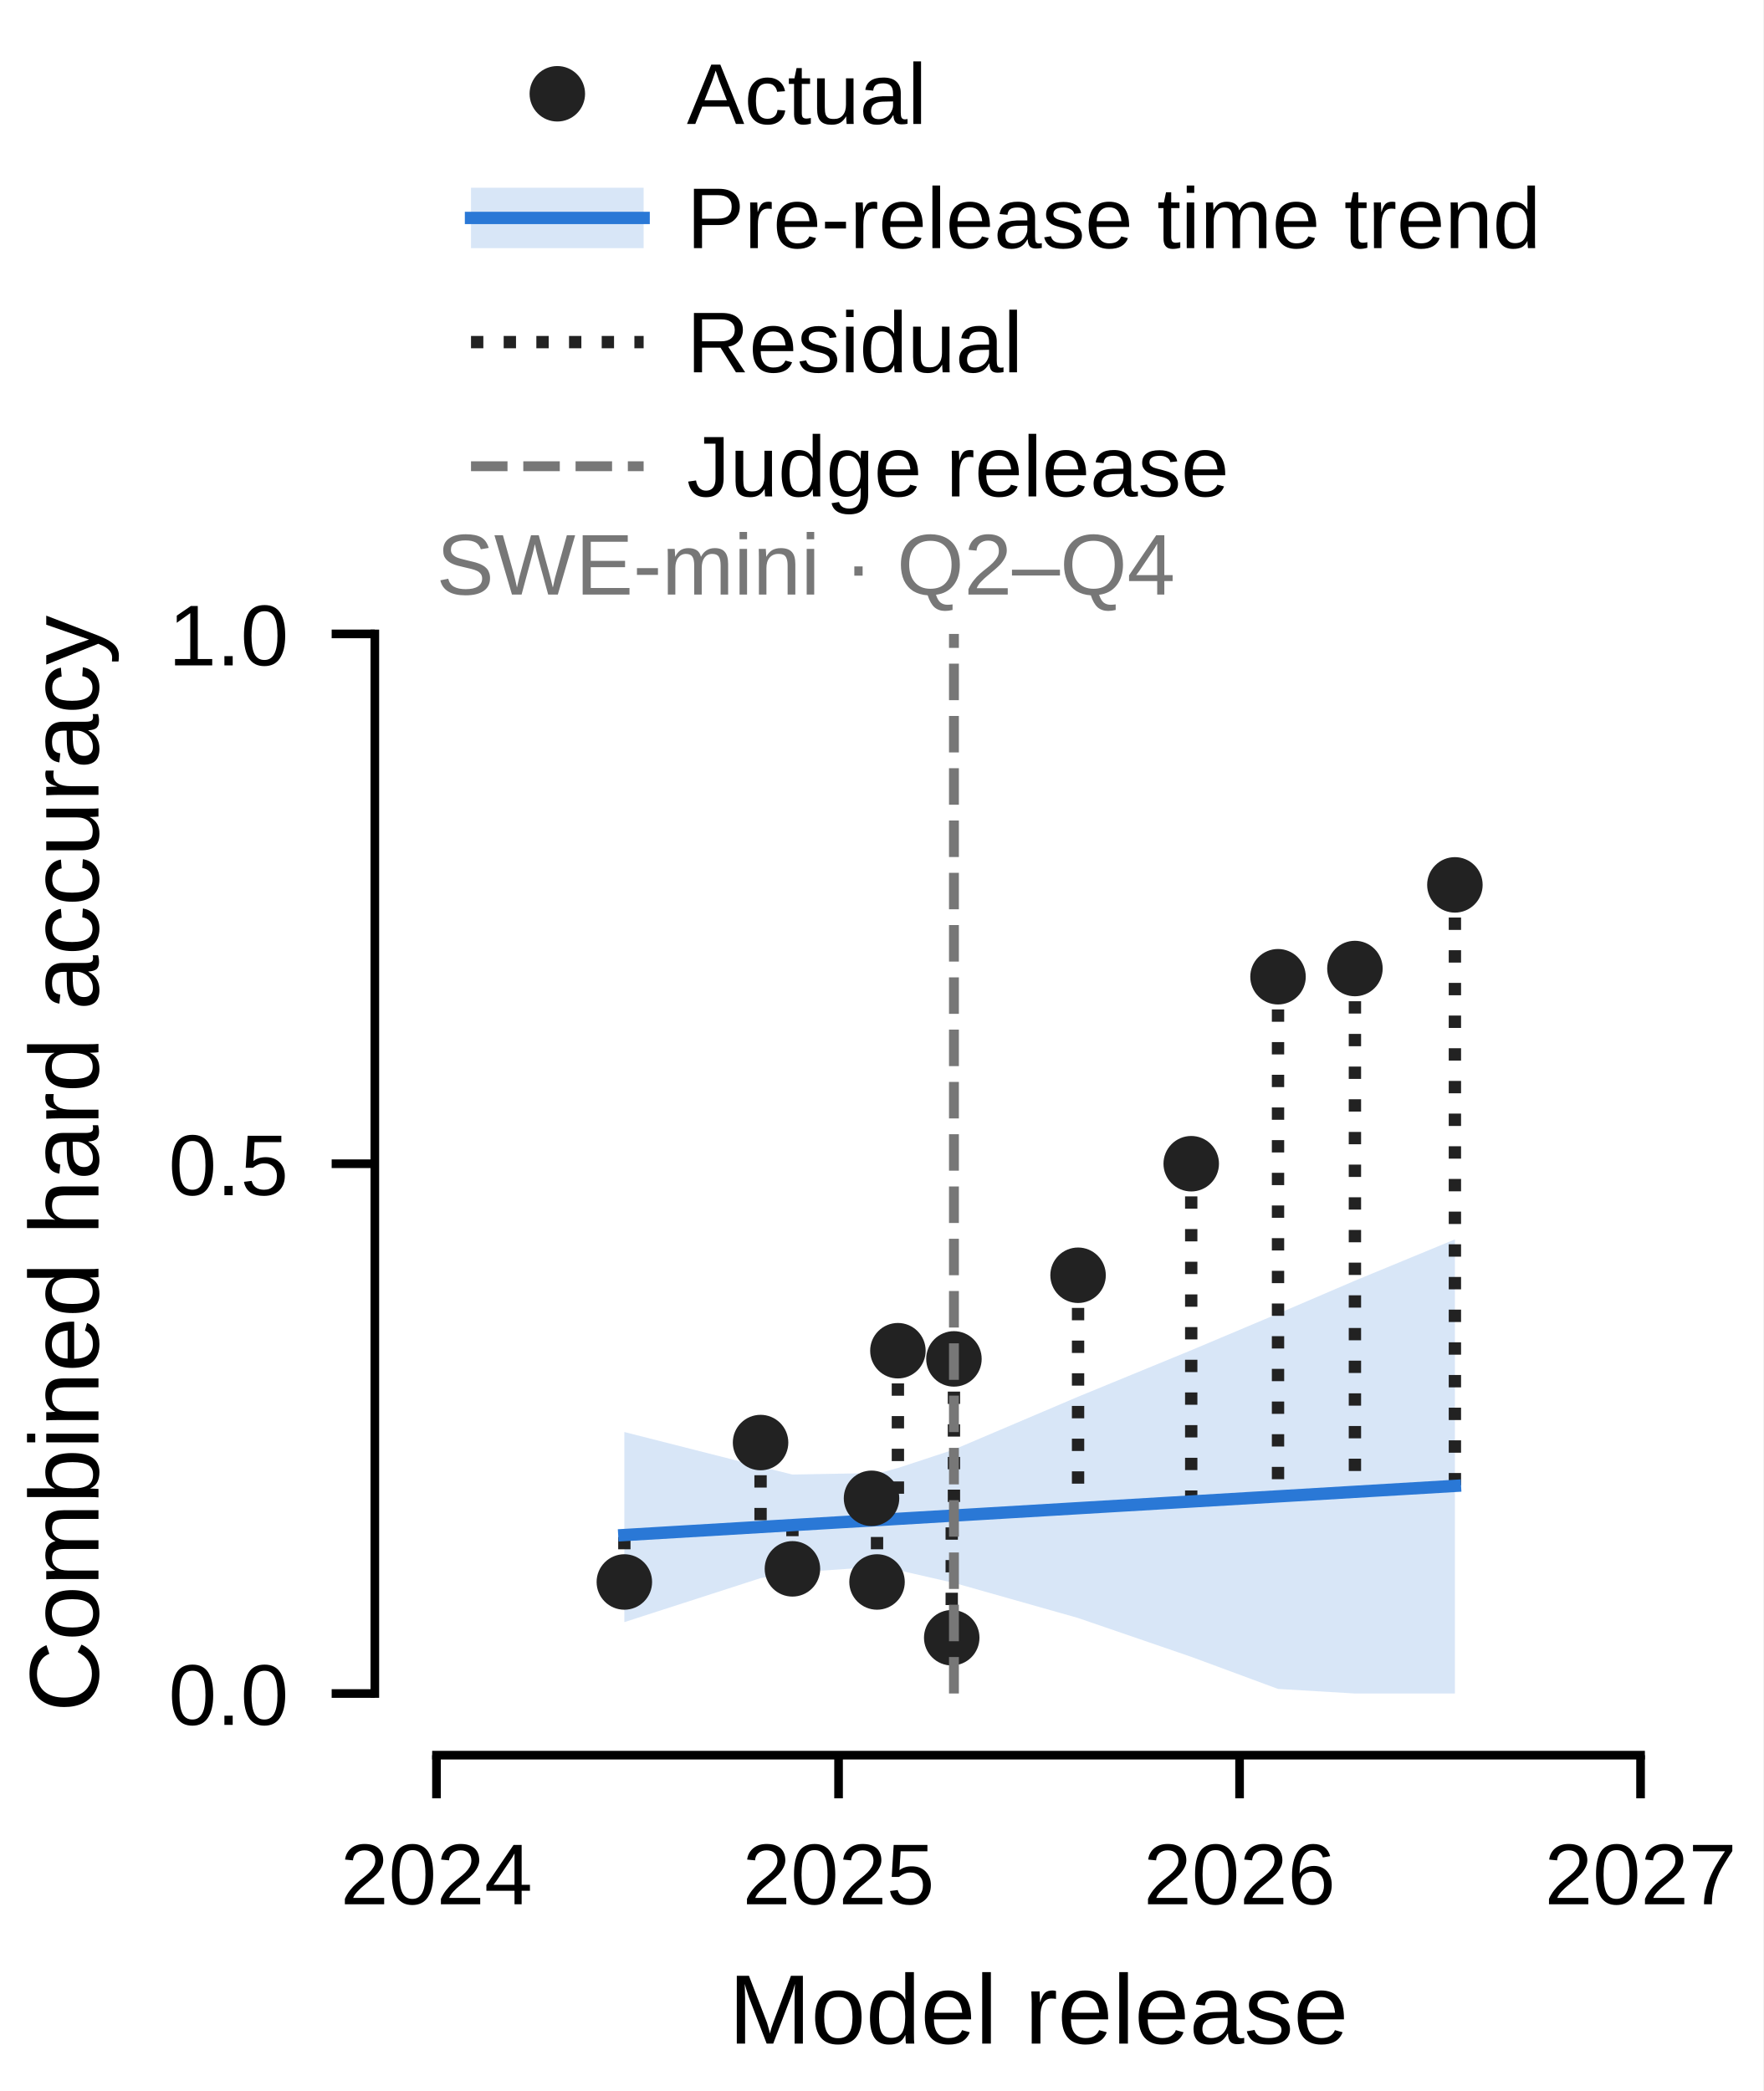
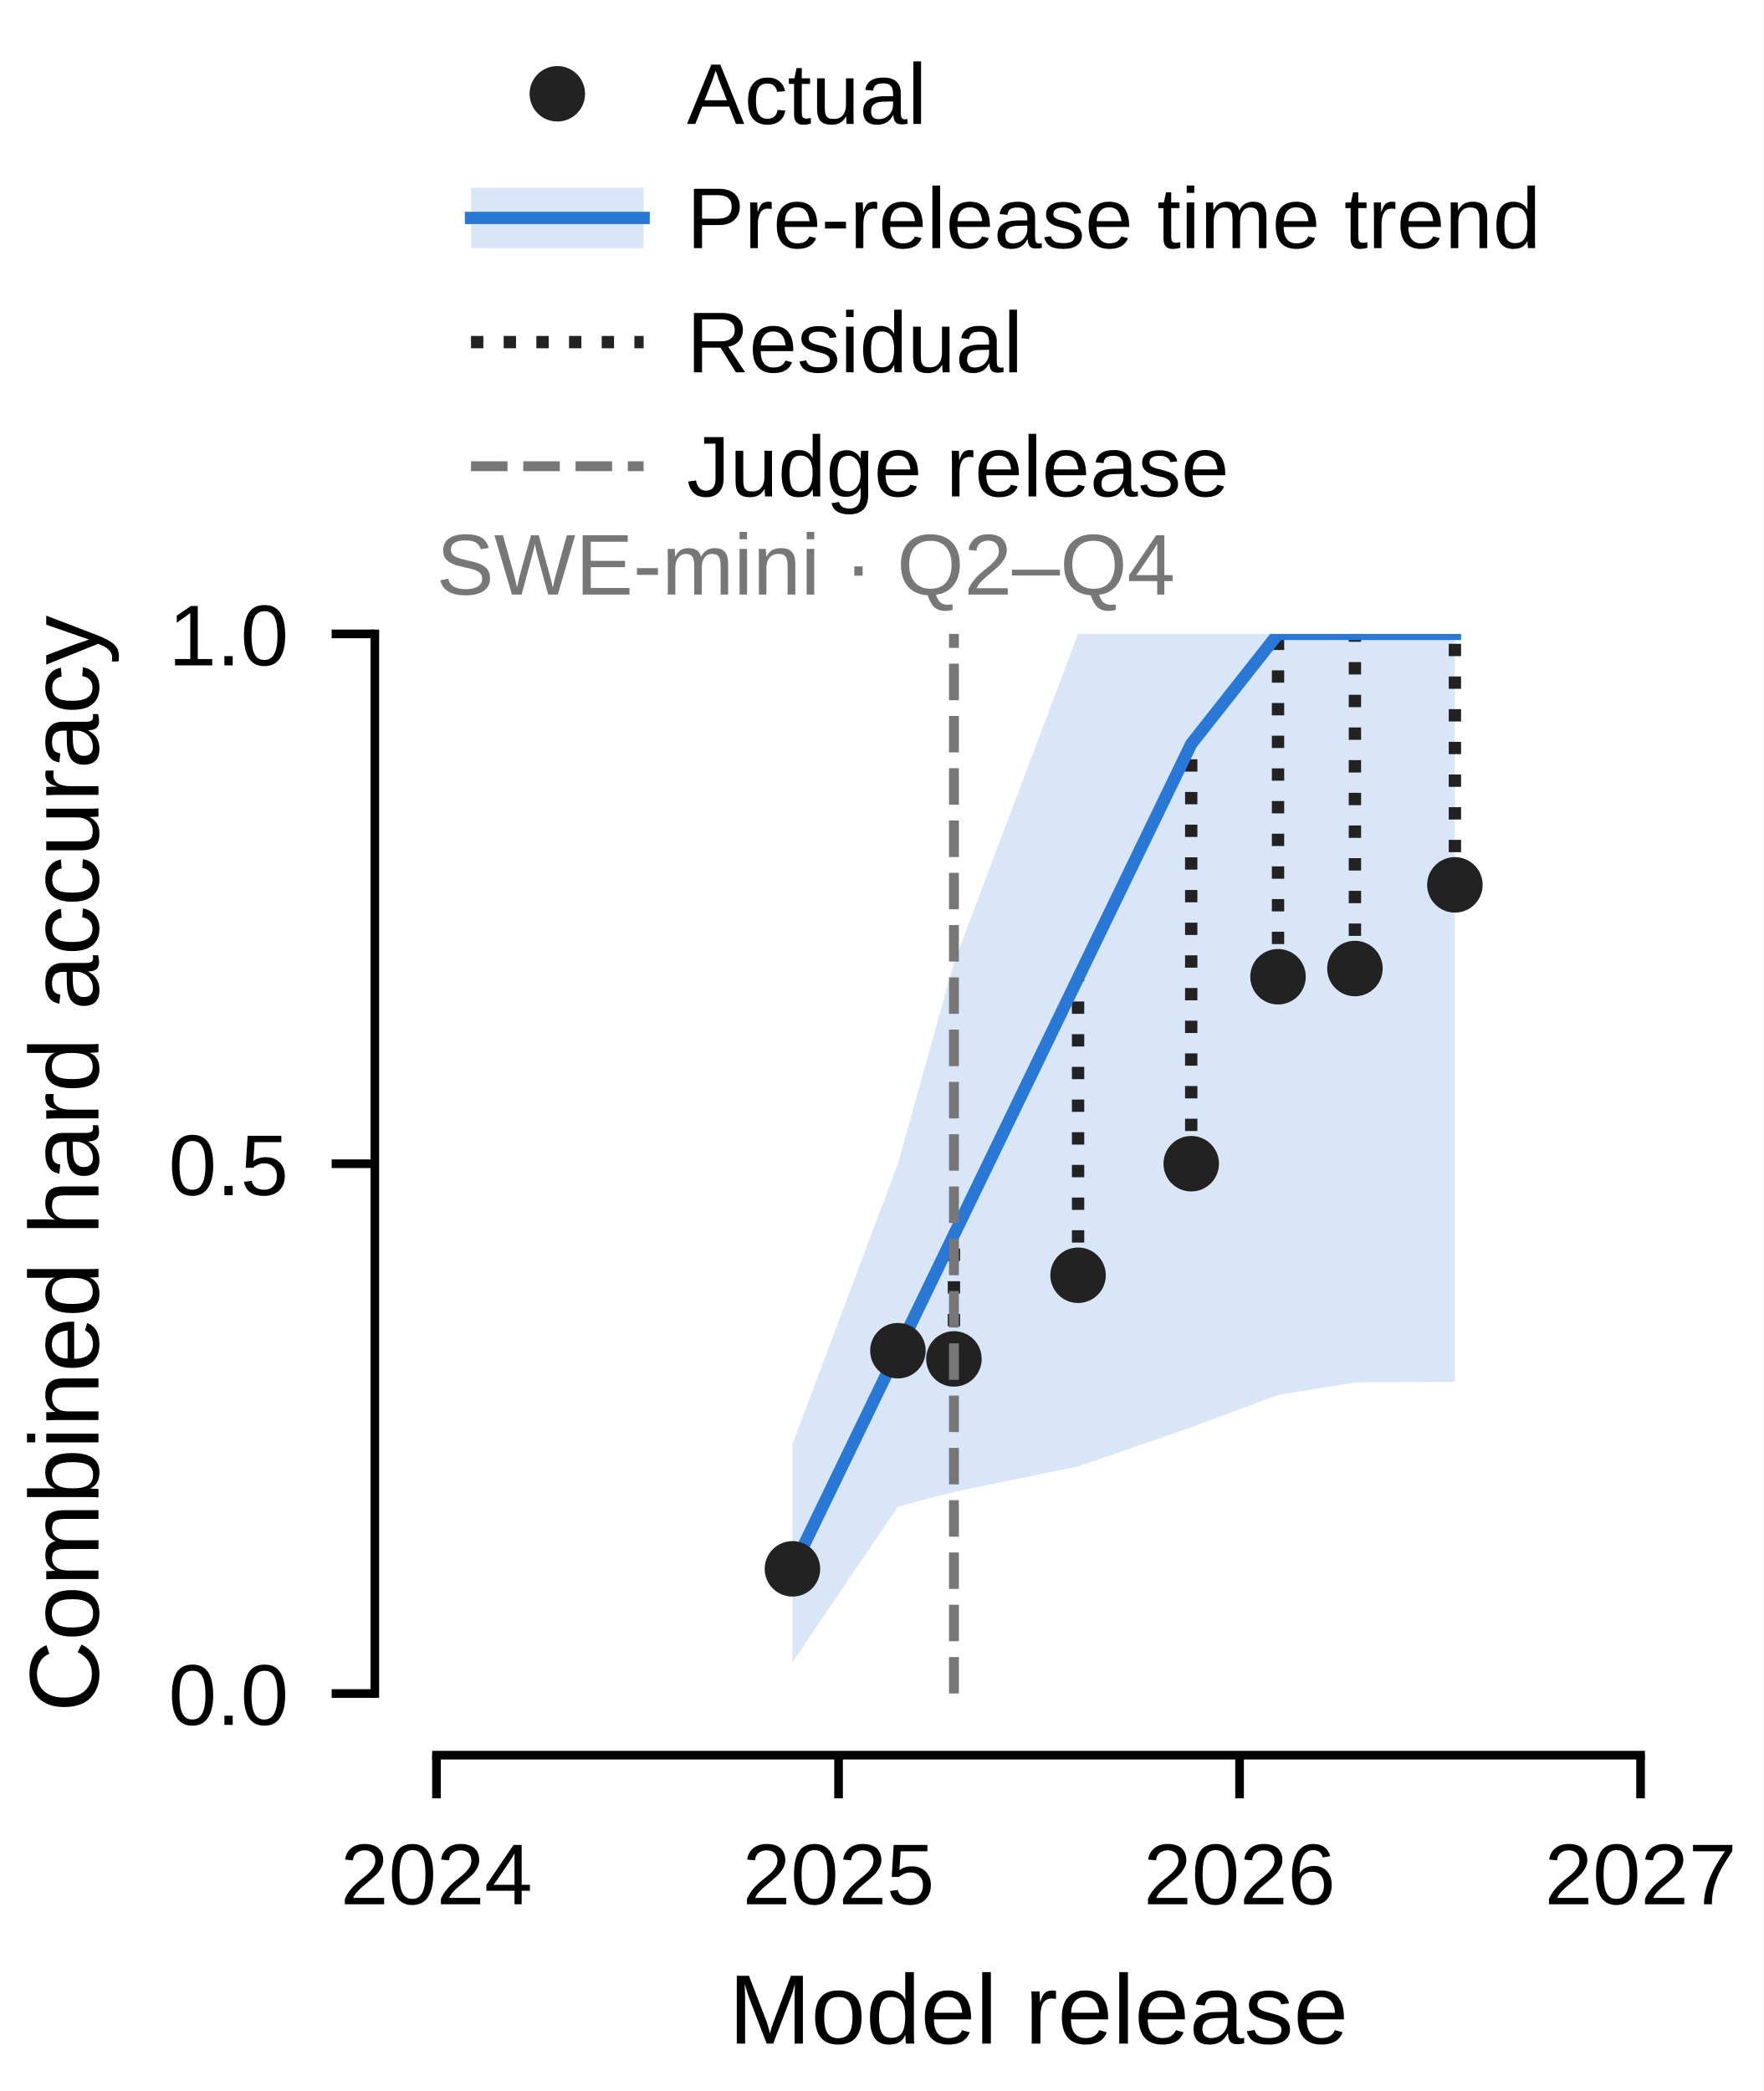
<svg xmlns="http://www.w3.org/2000/svg" xmlns:xlink="http://www.w3.org/1999/xlink" width="142.993pt" height="169.581pt" viewBox="0 0 142.993 169.581" version="1.1">
  <defs>
    <style type="text/css">*{stroke-linejoin: round; stroke-linecap: butt}</style>
  </defs>
  <g id="figure_1">
    <g id="patch_1">
      <path d="M 0 169.581 L 142.993 169.581 L 142.993 0 L 0 0 z " style="fill: #ffffff" />
    </g>
    <g id="axes_1">
      <g id="patch_2">
        <path d="M 35.398 137.344 L 133.048 137.344 L 133.048 51.412 L 35.398 51.412 z " style="fill: #ffffff" />
      </g>
      <g id="FillBetweenPolyCollection_1">
        <defs>
-           <path id="mdf120fe1c6" d="M 50.634 -53.444 L 50.634 -38.025 L 61.681 -41.594 L 64.265 -42.032 L 70.68 -42.485 L 71.126 -42.461 L 72.819 -42.243 L 77.184 -41.246 L 77.363 -41.212 L 87.43 -38.361 L 96.607 -35.211 L 103.646 -32.608 L 109.883 -32.237 L 117.991 -32.237 L 117.991 -69.067 L 117.991 -69.067 L 109.883 -65.718 L 103.646 -63.045 L 96.607 -60.077 L 87.43 -56.306 L 77.363 -52.023 L 77.184 -51.961 L 72.819 -50.526 L 71.126 -50.065 L 70.68 -50.112 L 64.265 -49.995 L 61.681 -50.636 L 50.634 -53.444 z " />
+           <path id="m8e5e3e7f41" d="M 64.265 -52.456 L 64.265 -34.765 L 72.819 -47.402 L 77.363 -48.586 L 87.43 -50.648 L 96.607 -53.829 L 103.646 -56.448 L 109.883 -57.469 L 117.991 -57.511 L 117.991 -118.169 L 117.991 -118.169 L 109.883 -118.169 L 103.646 -118.169 L 96.607 -118.169 L 87.43 -118.169 L 77.363 -91.499 L 72.819 -75.203 L 64.265 -52.456 z " />
        </defs>
-         <g clip-path="url(#peaf1be3aed)">
-           <use xlink:href="#mdf120fe1c6" x="0" y="169.581" style="fill: #2a78d6; fill-opacity: 0.18" />
+         <g clip-path="url(#p6db42a22c3)">
+           <use xlink:href="#m8e5e3e7f41" x="0" y="169.581" style="fill: #2a78d6; fill-opacity: 0.18" />
        </g>
      </g>
      <g id="matplotlib.axis_1">
        <g id="xtick_1">
          <g id="line2d_1">
            <defs>
-               <path id="m5232636e7d" d="M 0 0 L 0 3.5 " style="stroke: #000000; stroke-width: 0.7" />
+               <path id="m9a3b5550a0" d="M 0 0 L 0 3.5 " style="stroke: #000000; stroke-width: 0.7" />
            </defs>
            <g>
-               <use xlink:href="#m5232636e7d" x="35.398" y="142.344" style="stroke: #000000; stroke-width: 0.7" />
+               <use xlink:href="#m9a3b5550a0" x="35.398" y="142.344" style="stroke: #000000; stroke-width: 0.7" />
            </g>
          </g>
          <g id="text_1">
            <text style="font-size: 7px; font-family: 'Arial', 'DejaVu Sans', sans-serif; text-anchor: middle" x="35.398" y="154.44" transform="rotate(-0 35.39797 154.4402)">2024</text>
          </g>
        </g>
        <g id="xtick_2">
          <g id="line2d_2">
            <g>
-               <use xlink:href="#m5232636e7d" x="68.007" y="142.344" style="stroke: #000000; stroke-width: 0.7" />
+               <use xlink:href="#m9a3b5550a0" x="68.007" y="142.344" style="stroke: #000000; stroke-width: 0.7" />
            </g>
          </g>
          <g id="text_2">
            <text style="font-size: 7px; font-family: 'Arial', 'DejaVu Sans', sans-serif; text-anchor: middle" x="68.007" y="154.44" transform="rotate(-0 68.00737 154.4402)">2025</text>
          </g>
        </g>
        <g id="xtick_3">
          <g id="line2d_3">
            <g>
-               <use xlink:href="#m5232636e7d" x="100.528" y="142.344" style="stroke: #000000; stroke-width: 0.7" />
+               <use xlink:href="#m9a3b5550a0" x="100.528" y="142.344" style="stroke: #000000; stroke-width: 0.7" />
            </g>
          </g>
          <g id="text_3">
            <text style="font-size: 7px; font-family: 'Arial', 'DejaVu Sans', sans-serif; text-anchor: middle" x="100.528" y="154.44" transform="rotate(-0 100.5277 154.4402)">2026</text>
          </g>
        </g>
        <g id="xtick_4">
          <g id="line2d_4">
            <g>
-               <use xlink:href="#m5232636e7d" x="133.048" y="142.344" style="stroke: #000000; stroke-width: 0.7" />
+               <use xlink:href="#m9a3b5550a0" x="133.048" y="142.344" style="stroke: #000000; stroke-width: 0.7" />
            </g>
          </g>
          <g id="text_4">
            <text style="font-size: 7px; font-family: 'Arial', 'DejaVu Sans', sans-serif; text-anchor: middle" x="133.048" y="154.44" transform="rotate(-0 133.048 154.4402)">2027</text>
          </g>
        </g>
        <g id="text_5">
          <text style="font-size: 8px; font-family: 'Arial', 'DejaVu Sans', sans-serif; text-anchor: middle" x="84.223" y="165.738" transform="rotate(-0 84.22297 165.7376)">Model release</text>
        </g>
      </g>
      <g id="matplotlib.axis_2">
        <g id="ytick_1">
          <g id="line2d_5">
            <defs>
-               <path id="m886015bba8" d="M 0 0 L -3.5 0 " style="stroke: #000000; stroke-width: 0.7" />
+               <path id="maeaec6f3b4" d="M 0 0 L -3.5 0 " style="stroke: #000000; stroke-width: 0.7" />
            </defs>
            <g>
-               <use xlink:href="#m886015bba8" x="30.398" y="137.344" style="stroke: #000000; stroke-width: 0.7" />
+               <use xlink:href="#maeaec6f3b4" x="30.398" y="137.344" style="stroke: #000000; stroke-width: 0.7" />
            </g>
          </g>
          <g id="text_6">
            <text style="font-size: 7px; font-family: 'Arial', 'DejaVu Sans', sans-serif; text-anchor: end" x="23.398" y="139.892" transform="rotate(-0 23.39797 139.8921)">0.0</text>
          </g>
        </g>
        <g id="ytick_2">
          <g id="line2d_6">
            <g>
-               <use xlink:href="#m886015bba8" x="30.398" y="94.378" style="stroke: #000000; stroke-width: 0.7" />
+               <use xlink:href="#maeaec6f3b4" x="30.398" y="94.378" style="stroke: #000000; stroke-width: 0.7" />
            </g>
          </g>
          <g id="text_7">
            <text style="font-size: 7px; font-family: 'Arial', 'DejaVu Sans', sans-serif; text-anchor: end" x="23.398" y="96.926" transform="rotate(-0 23.39797 96.92614)">0.5</text>
          </g>
        </g>
        <g id="ytick_3">
          <g id="line2d_7">
            <g>
-               <use xlink:href="#m886015bba8" x="30.398" y="51.412" style="stroke: #000000; stroke-width: 0.7" />
+               <use xlink:href="#maeaec6f3b4" x="30.398" y="51.412" style="stroke: #000000; stroke-width: 0.7" />
            </g>
          </g>
          <g id="text_8">
            <text style="font-size: 7px; font-family: 'Arial', 'DejaVu Sans', sans-serif; text-anchor: end" x="23.398" y="53.96" transform="rotate(-0 23.39797 53.96014)">1.0</text>
          </g>
        </g>
        <g id="text_9">
          <text style="font-size: 8px; font-family: 'Arial', 'DejaVu Sans', sans-serif; text-anchor: middle" x="7.984" y="94.378" transform="rotate(-90 7.984219 94.37804)">Combined hard accuracy</text>
        </g>
      </g>
      <g id="line2d_8">
-         <path d="M 50.634 128.299 L 50.634 124.492 " clip-path="url(#peaf1be3aed)" style="fill: none; stroke-dasharray: 1,1.65; stroke-dashoffset: 0; stroke: #222222" />
+         <path d="M 64.265 127.234 L 64.265 127.234 " clip-path="url(#p6db42a22c3)" style="fill: none; stroke-dasharray: 1,1.65; stroke-dashoffset: 0; stroke: #222222" />
      </g>
      <g id="line2d_9">
-         <path d="M 61.681 116.992 L 61.681 123.838 " clip-path="url(#peaf1be3aed)" style="fill: none; stroke-dasharray: 1,1.65; stroke-dashoffset: 0; stroke: #222222" />
+         <path d="M 72.819 109.543 L 72.819 109.543 " clip-path="url(#p6db42a22c3)" style="fill: none; stroke-dasharray: 1,1.65; stroke-dashoffset: 0; stroke: #222222" />
      </g>
      <g id="line2d_10">
-         <path d="M 64.265 127.234 L 64.265 123.685 " clip-path="url(#peaf1be3aed)" style="fill: none; stroke-dasharray: 1,1.65; stroke-dashoffset: 0; stroke: #222222" />
+         <path d="M 77.363 110.208 L 77.363 100.144 " clip-path="url(#p6db42a22c3)" style="fill: none; stroke-dasharray: 1,1.65; stroke-dashoffset: 0; stroke: #222222" />
      </g>
      <g id="line2d_11">
-         <path d="M 70.68 121.514 L 70.68 123.306 " clip-path="url(#peaf1be3aed)" style="fill: none; stroke-dasharray: 1,1.65; stroke-dashoffset: 0; stroke: #222222" />
+         <path d="M 87.43 103.424 L 87.43 79.319 " clip-path="url(#p6db42a22c3)" style="fill: none; stroke-dasharray: 1,1.65; stroke-dashoffset: 0; stroke: #222222" />
      </g>
      <g id="line2d_12">
-         <path d="M 71.126 128.299 L 71.126 123.28 " clip-path="url(#peaf1be3aed)" style="fill: none; stroke-dasharray: 1,1.65; stroke-dashoffset: 0; stroke: #222222" />
+         <path d="M 96.607 94.378 L 96.607 60.337 " clip-path="url(#p6db42a22c3)" style="fill: none; stroke-dasharray: 1,1.65; stroke-dashoffset: 0; stroke: #222222" />
      </g>
      <g id="line2d_13">
-         <path d="M 72.819 109.543 L 72.819 123.179 " clip-path="url(#peaf1be3aed)" style="fill: none; stroke-dasharray: 1,1.65; stroke-dashoffset: 0; stroke: #222222" />
+         <path d="M 103.646 79.214 L 103.646 51.412 " clip-path="url(#p6db42a22c3)" style="fill: none; stroke-dasharray: 1,1.65; stroke-dashoffset: 0; stroke: #222222" />
      </g>
      <g id="line2d_14">
-         <path d="M 77.184 132.821 L 77.184 122.921 " clip-path="url(#peaf1be3aed)" style="fill: none; stroke-dasharray: 1,1.65; stroke-dashoffset: 0; stroke: #222222" />
+         <path d="M 109.883 78.548 L 109.883 51.412 " clip-path="url(#p6db42a22c3)" style="fill: none; stroke-dasharray: 1,1.65; stroke-dashoffset: 0; stroke: #222222" />
      </g>
      <g id="line2d_15">
-         <path d="M 77.363 110.208 L 77.363 122.911 " clip-path="url(#peaf1be3aed)" style="fill: none; stroke-dasharray: 1,1.65; stroke-dashoffset: 0; stroke: #222222" />
+         <path d="M 117.991 71.764 L 117.991 51.412 " clip-path="url(#p6db42a22c3)" style="fill: none; stroke-dasharray: 1,1.65; stroke-dashoffset: 0; stroke: #222222" />
      </g>
      <g id="line2d_16">
-         <path d="M 87.43 103.424 L 87.43 122.315 " clip-path="url(#peaf1be3aed)" style="fill: none; stroke-dasharray: 1,1.65; stroke-dashoffset: 0; stroke: #222222" />
+         <path d="M 64.265 127.234 L 72.819 109.543 L 77.363 100.144 L 87.43 79.319 L 96.607 60.337 L 103.646 51.412 L 109.883 51.412 L 117.991 51.412 " clip-path="url(#p6db42a22c3)" style="fill: none; stroke: #2a78d6; stroke-linecap: square" />
      </g>
      <g id="line2d_17">
-         <path d="M 96.607 94.378 L 96.607 121.772 " clip-path="url(#peaf1be3aed)" style="fill: none; stroke-dasharray: 1,1.65; stroke-dashoffset: 0; stroke: #222222" />
-       </g>
-       <g id="line2d_18">
-         <path d="M 103.646 79.214 L 103.646 121.356 " clip-path="url(#peaf1be3aed)" style="fill: none; stroke-dasharray: 1,1.65; stroke-dashoffset: 0; stroke: #222222" />
-       </g>
-       <g id="line2d_19">
-         <path d="M 109.883 78.548 L 109.883 120.987 " clip-path="url(#peaf1be3aed)" style="fill: none; stroke-dasharray: 1,1.65; stroke-dashoffset: 0; stroke: #222222" />
-       </g>
-       <g id="line2d_20">
-         <path d="M 117.991 71.764 L 117.991 120.507 " clip-path="url(#peaf1be3aed)" style="fill: none; stroke-dasharray: 1,1.65; stroke-dashoffset: 0; stroke: #222222" />
-       </g>
-       <g id="line2d_21">
-         <path d="M 50.634 124.492 L 61.681 123.838 L 64.265 123.685 L 70.68 123.306 L 71.126 123.28 L 72.819 123.179 L 77.184 122.921 L 77.363 122.911 L 87.43 122.315 L 96.607 121.772 L 103.646 121.356 L 109.883 120.987 L 117.991 120.507 " clip-path="url(#peaf1be3aed)" style="fill: none; stroke: #2a78d6; stroke-linecap: square" />
-       </g>
-       <g id="line2d_22">
        <defs>
-           <path id="m6e470a15f5" d="M 0 1.75 C 0.464 1.75 0.909 1.566 1.237 1.237 C 1.566 0.909 1.75 0.464 1.75 0 C 1.75 -0.464 1.566 -0.909 1.237 -1.237 C 0.909 -1.566 0.464 -1.75 0 -1.75 C -0.464 -1.75 -0.909 -1.566 -1.237 -1.237 C -1.566 -0.909 -1.75 -0.464 -1.75 0 C -1.75 0.464 -1.566 0.909 -1.237 1.237 C -0.909 1.566 -0.464 1.75 0 1.75 z " style="stroke: #222222" />
+           <path id="mdd77c2e51e" d="M 0 1.75 C 0.464 1.75 0.909 1.566 1.237 1.237 C 1.566 0.909 1.75 0.464 1.75 0 C 1.75 -0.464 1.566 -0.909 1.237 -1.237 C 0.909 -1.566 0.464 -1.75 0 -1.75 C -0.464 -1.75 -0.909 -1.566 -1.237 -1.237 C -1.566 -0.909 -1.75 -0.464 -1.75 0 C -1.75 0.464 -1.566 0.909 -1.237 1.237 C -0.909 1.566 -0.464 1.75 0 1.75 z " style="stroke: #222222" />
        </defs>
        <g>
-           <use xlink:href="#m6e470a15f5" x="50.634" y="128.299" style="fill: #222222; stroke: #222222" />
-           <use xlink:href="#m6e470a15f5" x="61.681" y="116.992" style="fill: #222222; stroke: #222222" />
-           <use xlink:href="#m6e470a15f5" x="64.265" y="127.234" style="fill: #222222; stroke: #222222" />
-           <use xlink:href="#m6e470a15f5" x="70.68" y="121.514" style="fill: #222222; stroke: #222222" />
-           <use xlink:href="#m6e470a15f5" x="71.126" y="128.299" style="fill: #222222; stroke: #222222" />
-           <use xlink:href="#m6e470a15f5" x="72.819" y="109.543" style="fill: #222222; stroke: #222222" />
-           <use xlink:href="#m6e470a15f5" x="77.184" y="132.821" style="fill: #222222; stroke: #222222" />
-           <use xlink:href="#m6e470a15f5" x="77.363" y="110.208" style="fill: #222222; stroke: #222222" />
-           <use xlink:href="#m6e470a15f5" x="87.43" y="103.424" style="fill: #222222; stroke: #222222" />
-           <use xlink:href="#m6e470a15f5" x="96.607" y="94.378" style="fill: #222222; stroke: #222222" />
-           <use xlink:href="#m6e470a15f5" x="103.646" y="79.214" style="fill: #222222; stroke: #222222" />
-           <use xlink:href="#m6e470a15f5" x="109.883" y="78.548" style="fill: #222222; stroke: #222222" />
-           <use xlink:href="#m6e470a15f5" x="117.991" y="71.764" style="fill: #222222; stroke: #222222" />
-         </g>
-       </g>
-       <g id="line2d_23">
-         <path d="M 77.363 137.344 L 77.363 51.412 " clip-path="url(#peaf1be3aed)" style="fill: none; stroke-dasharray: 2.96,1.28; stroke-dashoffset: 0; stroke: #777777; stroke-width: 0.8" />
-       </g>
-       <g id="line2d_24" />
+           <use xlink:href="#mdd77c2e51e" x="64.265" y="127.234" style="fill: #222222; stroke: #222222" />
+           <use xlink:href="#mdd77c2e51e" x="72.819" y="109.543" style="fill: #222222; stroke: #222222" />
+           <use xlink:href="#mdd77c2e51e" x="77.363" y="110.208" style="fill: #222222; stroke: #222222" />
+           <use xlink:href="#mdd77c2e51e" x="87.43" y="103.424" style="fill: #222222; stroke: #222222" />
+           <use xlink:href="#mdd77c2e51e" x="96.607" y="94.378" style="fill: #222222; stroke: #222222" />
+           <use xlink:href="#mdd77c2e51e" x="103.646" y="79.214" style="fill: #222222; stroke: #222222" />
+           <use xlink:href="#mdd77c2e51e" x="109.883" y="78.548" style="fill: #222222; stroke: #222222" />
+           <use xlink:href="#mdd77c2e51e" x="117.991" y="71.764" style="fill: #222222; stroke: #222222" />
+         </g>
+       </g>
+       <g id="line2d_18">
+         <path d="M 77.363 137.344 L 77.363 51.412 " clip-path="url(#p6db42a22c3)" style="fill: none; stroke-dasharray: 2.96,1.28; stroke-dashoffset: 0; stroke: #777777; stroke-width: 0.8" />
+       </g>
+       <g id="line2d_19" />
      <g id="patch_3">
        <path d="M 30.398 137.344 L 30.398 51.412 " style="fill: none; stroke: #000000; stroke-width: 0.7; stroke-linejoin: miter; stroke-linecap: square" />
      </g>
      <g id="patch_4">
        <path d="M 35.398 142.344 L 133.048 142.344 " style="fill: none; stroke: #000000; stroke-width: 0.7; stroke-linejoin: miter; stroke-linecap: square" />
      </g>
      <g id="text_10">
        <text style="font-size: 7px; font-family: 'Arial', 'DejaVu Sans', sans-serif; text-anchor: start; fill: #777777" x="35.398" y="48.22" transform="rotate(-0 35.39797 48.22026)">SWE-mini · Q2–Q4</text>
      </g>
      <g id="legend_1">
-         <g id="line2d_25">
+         <g id="line2d_20">
          <g>
-             <use xlink:href="#m6e470a15f5" x="45.198" y="7.606" style="fill: #222222; stroke: #222222" />
+             <use xlink:href="#mdd77c2e51e" x="45.198" y="7.606" style="fill: #222222; stroke: #222222" />
          </g>
        </g>
        <g id="text_11">
          <text style="font-size: 7px; font-family: 'Arial', 'DejaVu Sans', sans-serif; text-anchor: start" x="55.698" y="10.056" transform="rotate(-0 55.69797 10.05619)">Actual</text>
        </g>
        <g id="patch_5">
          <path d="M 38.198 20.126 L 52.198 20.126 L 52.198 15.226 L 38.198 15.226 z " style="fill: #2a78d6; fill-opacity: 0.18" />
        </g>
-         <g id="line2d_26">
+         <g id="line2d_21">
          <path d="M 38.198 17.676 L 45.198 17.676 L 52.198 17.676 " style="fill: none; stroke: #2a78d6; stroke-linecap: square" />
        </g>
        <g id="text_12">
          <text style="font-size: 7px; font-family: 'Arial', 'DejaVu Sans', sans-serif; text-anchor: start" x="55.698" y="20.126" transform="rotate(-0 55.69797 20.12553)">Pre-release time trend</text>
        </g>
-         <g id="line2d_27">
+         <g id="line2d_22">
          <path d="M 38.198 27.745 L 45.198 27.745 L 52.198 27.745 " style="fill: none; stroke-dasharray: 1,1.65; stroke-dashoffset: 0; stroke: #222222" />
        </g>
        <g id="text_13">
          <text style="font-size: 7px; font-family: 'Arial', 'DejaVu Sans', sans-serif; text-anchor: start" x="55.698" y="30.195" transform="rotate(-0 55.69797 30.19486)">Residual</text>
        </g>
-         <g id="line2d_28">
+         <g id="line2d_23">
          <path d="M 38.198 37.814 L 45.198 37.814 L 52.198 37.814 " style="fill: none; stroke-dasharray: 2.96,1.28; stroke-dashoffset: 0; stroke: #777777; stroke-width: 0.8" />
        </g>
        <g id="text_14">
          <text style="font-size: 7px; font-family: 'Arial', 'DejaVu Sans', sans-serif; text-anchor: start" x="55.698" y="40.264" transform="rotate(-0 55.69797 40.2642)">Judge release</text>
        </g>
      </g>
    </g>
  </g>
  <defs>
-     <clipPath id="peaf1be3aed">
+     <clipPath id="p6db42a22c3">
      <rect x="35.398" y="51.412" width="97.65" height="85.932" />
    </clipPath>
  </defs>
</svg>
